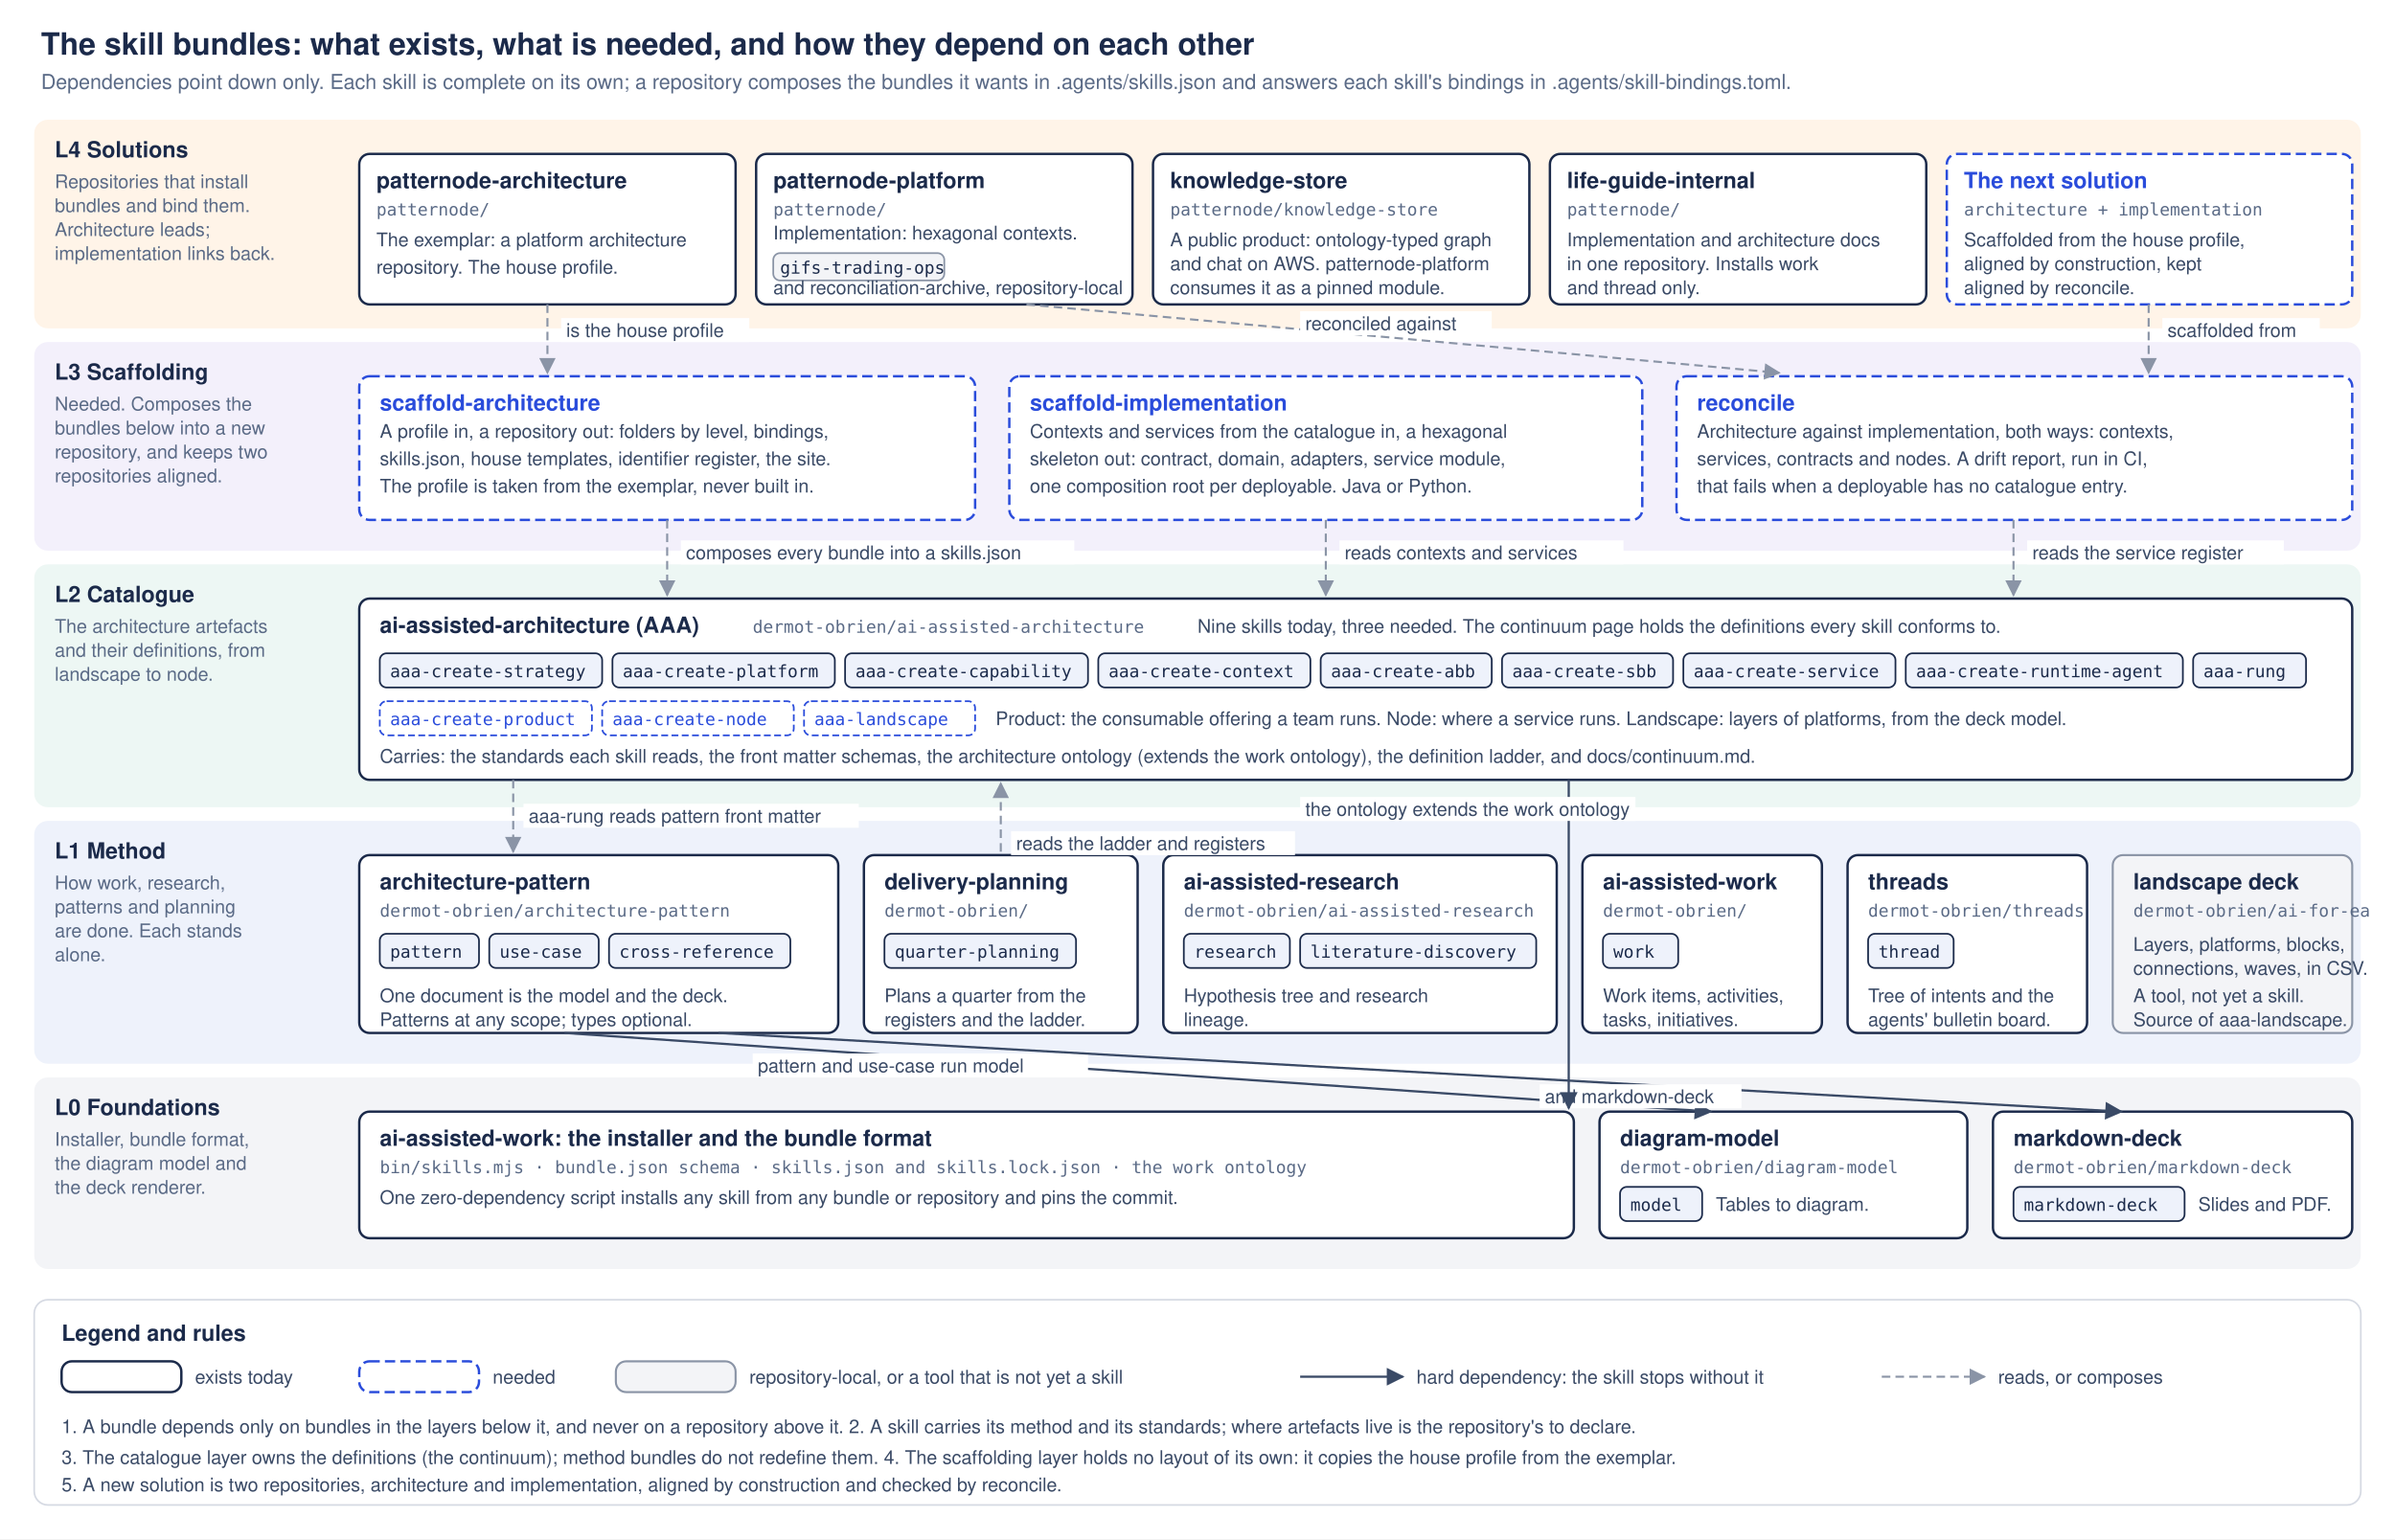
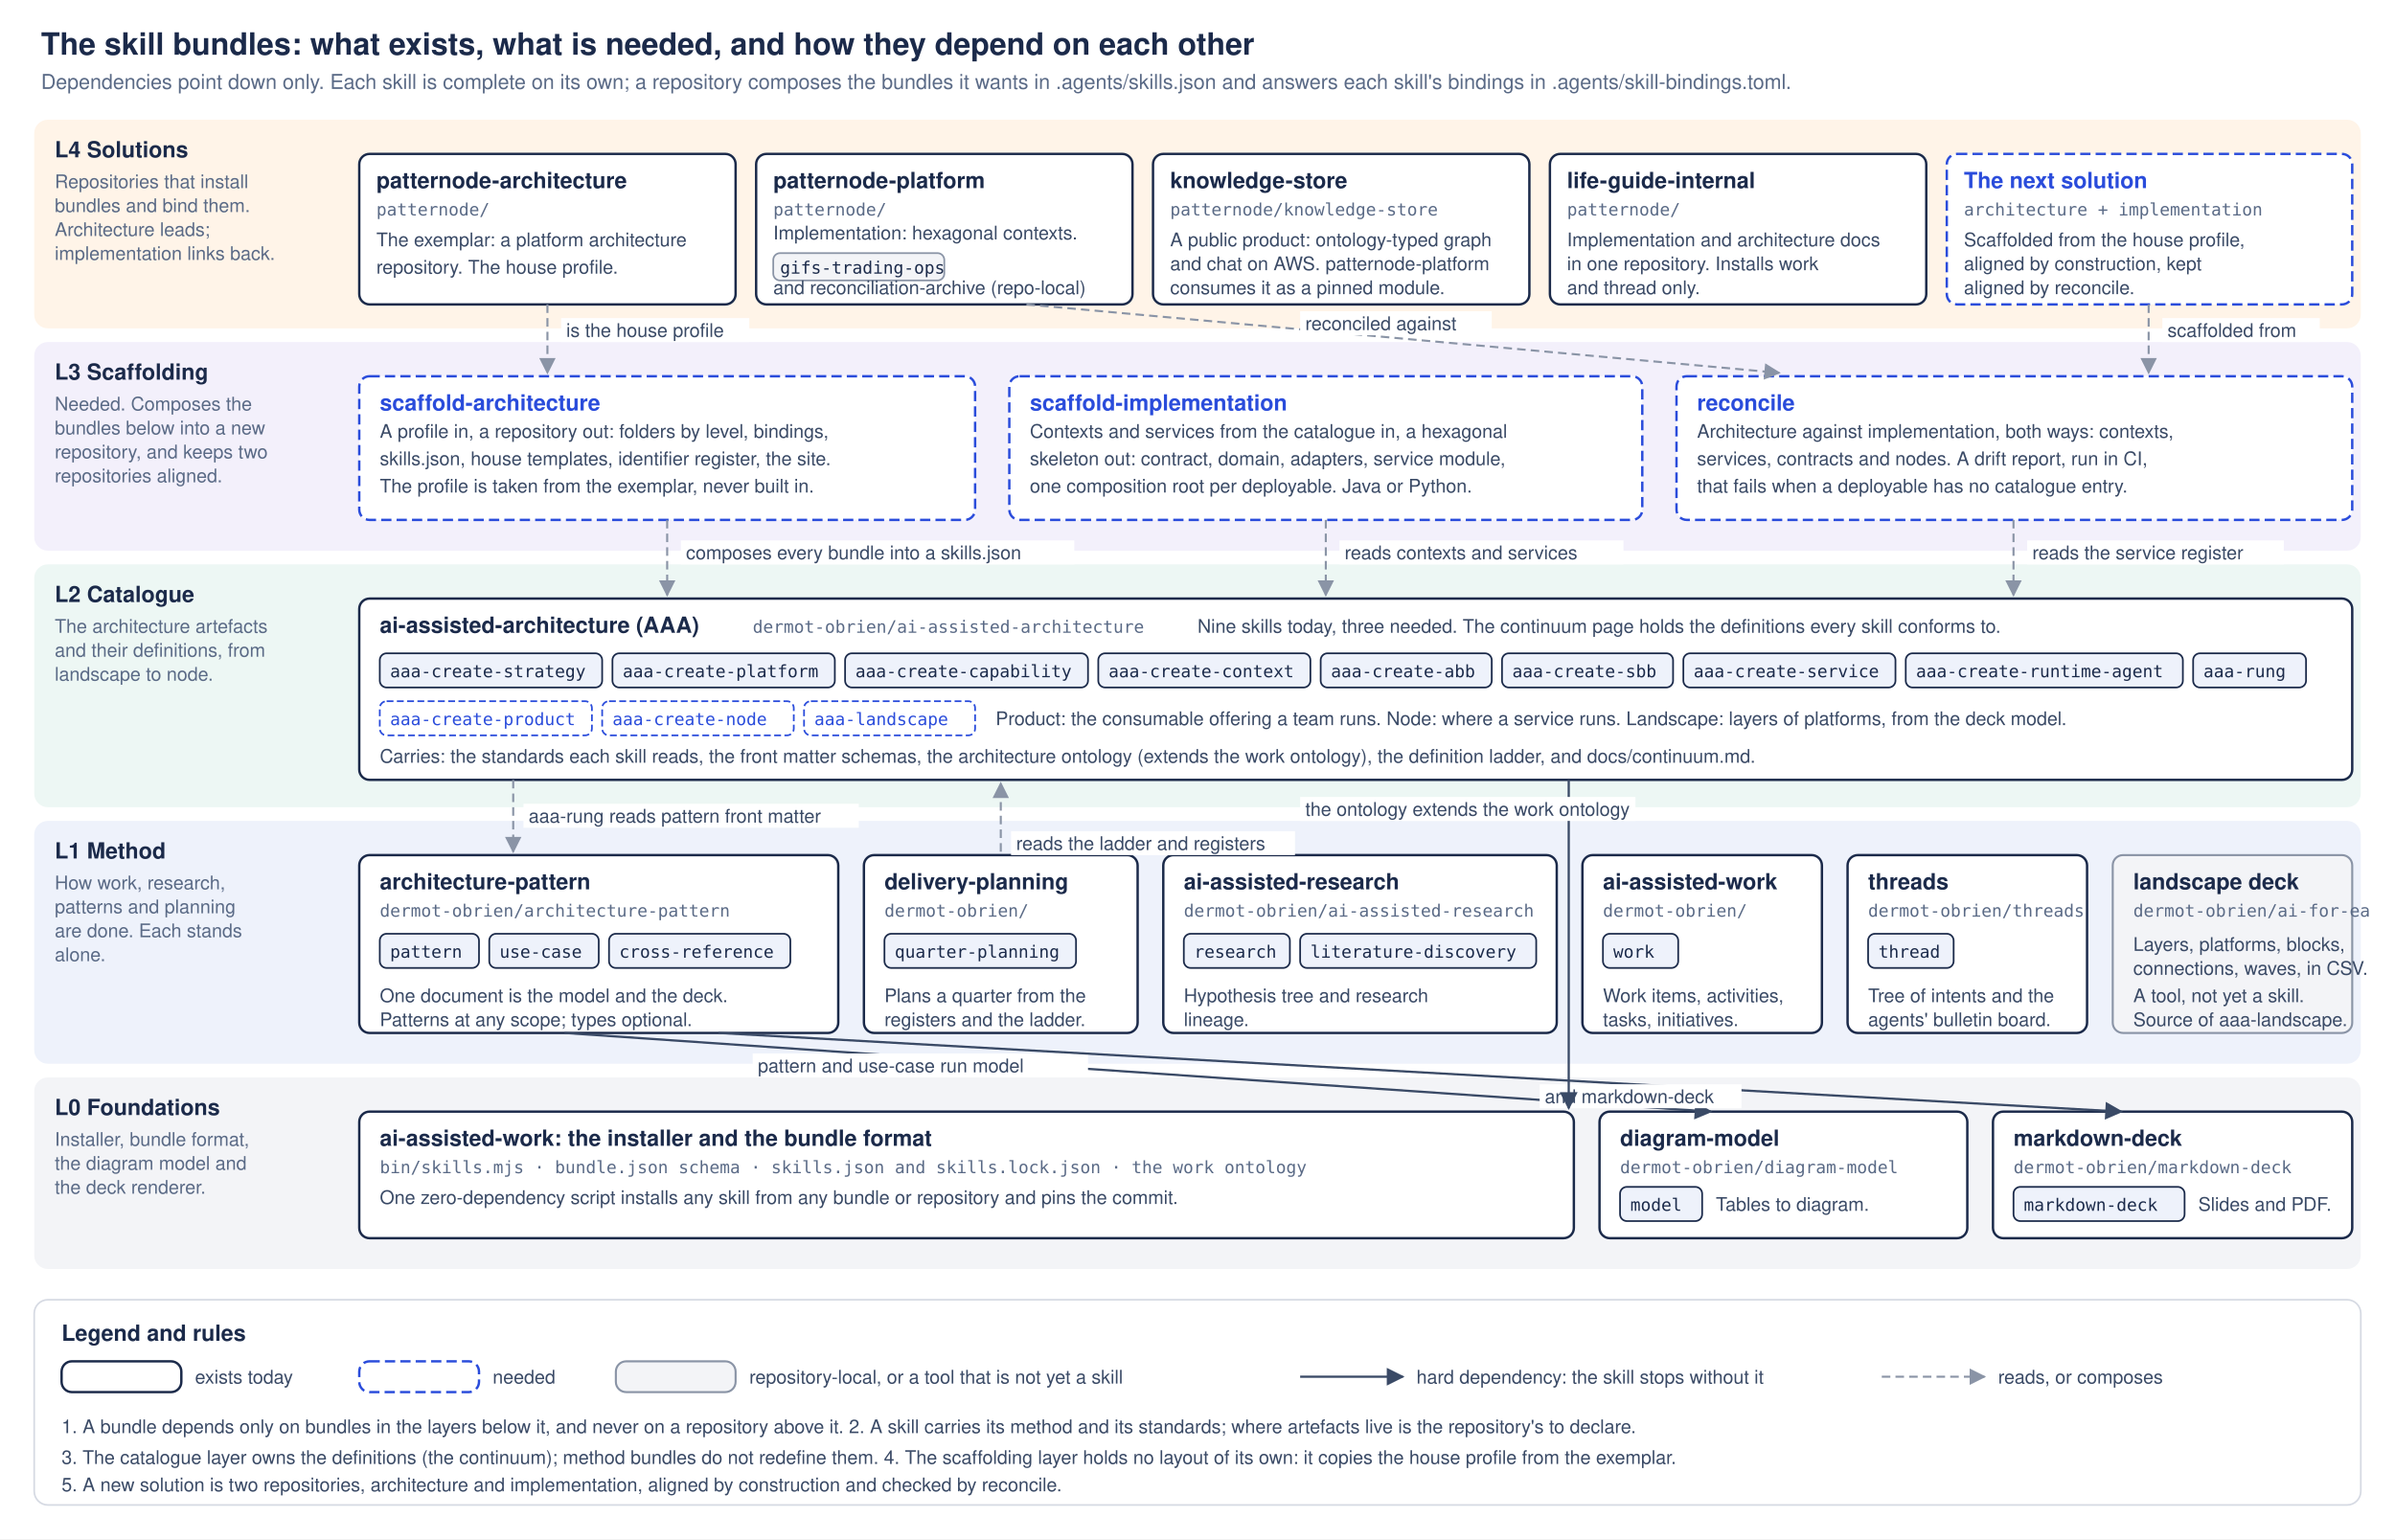
<svg xmlns="http://www.w3.org/2000/svg" width="1400" height="900" viewBox="0 0 1400 900" font-family="Segoe UI, Helvetica, Arial, sans-serif">
  <defs>
    <marker id="arrow" viewBox="0 0 10 10" refX="9" refY="5" markerWidth="8" markerHeight="8" orient="auto-start-reverse">
      <path d="M 0 0 L 10 5 L 0 10 z" fill="#3A4A66" />
    </marker>
    <marker id="arrow-dashed" viewBox="0 0 10 10" refX="9" refY="5" markerWidth="8" markerHeight="8" orient="auto-start-reverse">
      <path d="M 0 0 L 10 5 L 0 10 z" fill="#8A94A6" />
    </marker>
    <style>
      .layer { font-size: 13px; font-weight: 600; fill: #1B2A4A; }
      .rule { font-size: 11px; fill: #5A6A86; }
      .bundle { fill: #FFFFFF; stroke: #1B2A4A; stroke-width: 1.4; rx: 6; }
      .bundle-needed { fill: #FFFFFF; stroke: #2A4CDB; stroke-width: 1.4; stroke-dasharray: 6 3; rx: 6; }
      .bundle-local { fill: #F3F4F7; stroke: #8A94A6; stroke-width: 1.2; rx: 6; }
      .skill { fill: #EEF2FB; stroke: #1B2A4A; stroke-width: 1; rx: 4; }
      .skill-needed { fill: #FFFFFF; stroke: #2A4CDB; stroke-width: 1; stroke-dasharray: 4 2; rx: 4; }
      .skill-local { fill: #F3F4F7; stroke: #8A94A6; stroke-width: 1; rx: 4; }
      .name { font-size: 13px; font-weight: 600; fill: #1B2A4A; }
      .name-needed { font-size: 13px; font-weight: 600; fill: #2A4CDB; }
      .repo { font-size: 10px; fill: #5A6A86; font-family: Consolas, Menlo, monospace; }
      .q { font-size: 11px; fill: #3A4A66; }
      .sk { font-size: 10px; fill: #1B2A4A; font-family: Consolas, Menlo, monospace; }
      .sk-needed { font-size: 10px; fill: #2A4CDB; font-family: Consolas, Menlo, monospace; }
      .rel { font-size: 11px; fill: #3A4A66; }
      .rel-bg { fill: #FFFFFF; }
      .line { stroke: #3A4A66; stroke-width: 1.3; fill: none; marker-end: url(#arrow); }
      .line-dashed { stroke: #8A94A6; stroke-width: 1.2; fill: none; stroke-dasharray: 5 3; marker-end: url(#arrow-dashed); }
      .title { font-size: 18px; font-weight: 600; fill: #1B2A4A; }
      .subtitle { font-size: 12px; fill: #5A6A86; }
    </style>
  </defs>
  <rect x="0" y="0" width="1400" height="900" fill="#FFFFFF" />
  <text x="24" y="32" class="title">The skill bundles: what exists, what is needed, and how they depend on each other</text>
  <text x="24" y="52" class="subtitle">Dependencies point down only. Each skill is complete on its own; a repository composes the bundles it wants in .agents/skills.json and answers each skill's bindings in .agents/skill-bindings.toml.</text>
  <rect x="20" y="70" width="1360" height="122" fill="#FFF4E8" rx="8" />
  <rect x="20" y="200" width="1360" height="122" fill="#F3F0FB" rx="8" />
  <rect x="20" y="330" width="1360" height="142" fill="#EDF7F4" rx="8" />
  <rect x="20" y="480" width="1360" height="142" fill="#EEF2FB" rx="8" />
  <rect x="20" y="630" width="1360" height="112" fill="#F3F4F7" rx="8" />
  <text x="32" y="92" class="layer">L4 Solutions</text>
  <text x="32" y="110" class="rule">Repositories that install</text>
  <text x="32" y="124" class="rule">bundles and bind them.</text>
  <text x="32" y="138" class="rule">Architecture leads;</text>
  <text x="32" y="152" class="rule">implementation links back.</text>
  <text x="32" y="222" class="layer">L3 Scaffolding</text>
  <text x="32" y="240" class="rule">Needed. Composes the</text>
  <text x="32" y="254" class="rule">bundles below into a new</text>
  <text x="32" y="268" class="rule">repository, and keeps two</text>
  <text x="32" y="282" class="rule">repositories aligned.</text>
  <text x="32" y="352" class="layer">L2 Catalogue</text>
  <text x="32" y="370" class="rule">The architecture artefacts</text>
  <text x="32" y="384" class="rule">and their definitions, from</text>
  <text x="32" y="398" class="rule">landscape to node.</text>
  <text x="32" y="502" class="layer">L1 Method</text>
  <text x="32" y="520" class="rule">How work, research,</text>
  <text x="32" y="534" class="rule">patterns and planning</text>
  <text x="32" y="548" class="rule">are done. Each stands</text>
  <text x="32" y="562" class="rule">alone.</text>
  <text x="32" y="652" class="layer">L0 Foundations</text>
  <text x="32" y="670" class="rule">Installer, bundle format,</text>
  <text x="32" y="684" class="rule">the diagram model and</text>
  <text x="32" y="698" class="rule">the deck renderer.</text>
  <g>
    <rect x="210" y="90" width="220" height="88" class="bundle" />
    <text x="220" y="110" class="name">patternode-architecture</text>
    <text x="220" y="126" class="repo">patternode/</text>
    <text x="220" y="144" class="q">The exemplar: a platform architecture</text>
    <text x="220" y="160" class="q">repository. The house profile.</text>
  </g>
  <g>
    <rect x="442" y="90" width="220" height="88" class="bundle" />
    <text x="452" y="110" class="name">patternode-platform</text>
    <text x="452" y="126" class="repo">patternode/</text>
    <text x="452" y="140" class="q">Implementation: hexagonal contexts.</text>
    <rect x="452" y="148" width="100" height="16" class="skill-local" />
    <text x="456" y="160" class="sk">gifs-trading-ops</text>
-     <text x="452" y="172" class="q" font-size="9">and reconciliation-archive, repository-local</text>
+     <text x="452" y="172" class="q" font-size="9">and reconciliation-archive (repo-local)</text>
  </g>
  <g>
    <rect x="674" y="90" width="220" height="88" class="bundle" />
    <text x="684" y="110" class="name">knowledge-store</text>
    <text x="684" y="126" class="repo">patternode/knowledge-store</text>
    <text x="684" y="144" class="q">A public product: ontology-typed graph</text>
    <text x="684" y="158" class="q">and chat on AWS. patternode-platform</text>
    <text x="684" y="172" class="q">consumes it as a pinned module.</text>
  </g>
  <g>
    <rect x="906" y="90" width="220" height="88" class="bundle" />
    <text x="916" y="110" class="name">life-guide-internal</text>
    <text x="916" y="126" class="repo">patternode/</text>
    <text x="916" y="144" class="q">Implementation and architecture docs</text>
    <text x="916" y="158" class="q">in one repository. Installs work</text>
    <text x="916" y="172" class="q">and thread only.</text>
  </g>
  <g>
    <rect x="1138" y="90" width="237" height="88" class="bundle-needed" />
    <text x="1148" y="110" class="name-needed">The next solution</text>
    <text x="1148" y="126" class="repo">architecture + implementation</text>
    <text x="1148" y="144" class="q">Scaffolded from the house profile,</text>
    <text x="1148" y="158" class="q">aligned by construction, kept</text>
    <text x="1148" y="172" class="q">aligned by reconcile.</text>
  </g>
  <g>
    <rect x="210" y="220" width="360" height="84" class="bundle-needed" />
    <text x="222" y="240" class="name-needed">scaffold-architecture</text>
    <text x="222" y="256" class="q">A profile in, a repository out: folders by level, bindings,</text>
    <text x="222" y="272" class="q">skills.json, house templates, identifier register, the site.</text>
    <text x="222" y="288" class="q">The profile is taken from the exemplar, never built in.</text>
  </g>
  <g>
    <rect x="590" y="220" width="370" height="84" class="bundle-needed" />
    <text x="602" y="240" class="name-needed">scaffold-implementation</text>
    <text x="602" y="256" class="q">Contexts and services from the catalogue in, a hexagonal</text>
    <text x="602" y="272" class="q">skeleton out: contract, domain, adapters, service module,</text>
    <text x="602" y="288" class="q">one composition root per deployable. Java or Python.</text>
  </g>
  <g>
    <rect x="980" y="220" width="395" height="84" class="bundle-needed" />
    <text x="992" y="240" class="name-needed">reconcile</text>
    <text x="992" y="256" class="q">Architecture against implementation, both ways: contexts,</text>
    <text x="992" y="272" class="q">services, contracts and nodes. A drift report, run in CI,</text>
    <text x="992" y="288" class="q">that fails when a deployable has no catalogue entry.</text>
  </g>
  <g>
    <rect x="210" y="350" width="1165" height="106" class="bundle" />
    <text x="222" y="370" class="name">ai-assisted-architecture (AAA)</text>
    <text x="440" y="370" class="repo">dermot-obrien/ai-assisted-architecture</text>
    <text x="700" y="370" class="q">Nine skills today, three needed. The continuum page holds the definitions every skill conforms to.</text>
    <rect x="222" y="382" width="130" height="20" class="skill" />
    <text x="228" y="396" class="sk">aaa-create-strategy</text>
    <rect x="358" y="382" width="130" height="20" class="skill" />
    <text x="364" y="396" class="sk">aaa-create-platform</text>
    <rect x="494" y="382" width="142" height="20" class="skill" />
    <text x="500" y="396" class="sk">aaa-create-capability</text>
    <rect x="642" y="382" width="124" height="20" class="skill" />
    <text x="648" y="396" class="sk">aaa-create-context</text>
    <rect x="772" y="382" width="100" height="20" class="skill" />
    <text x="778" y="396" class="sk">aaa-create-abb</text>
    <rect x="878" y="382" width="100" height="20" class="skill" />
    <text x="884" y="396" class="sk">aaa-create-sbb</text>
    <rect x="984" y="382" width="124" height="20" class="skill" />
    <text x="990" y="396" class="sk">aaa-create-service</text>
    <rect x="1114" y="382" width="162" height="20" class="skill" />
    <text x="1120" y="396" class="sk">aaa-create-runtime-agent</text>
    <rect x="1282" y="382" width="66" height="20" class="skill" />
    <text x="1288" y="396" class="sk">aaa-rung</text>
    <rect x="222" y="410" width="124" height="20" class="skill-needed" />
    <text x="228" y="424" class="sk-needed">aaa-create-product</text>
    <rect x="352" y="410" width="112" height="20" class="skill-needed" />
    <text x="358" y="424" class="sk-needed">aaa-create-node</text>
    <rect x="470" y="410" width="100" height="20" class="skill-needed" />
    <text x="476" y="424" class="sk-needed">aaa-landscape</text>
    <text x="582" y="424" class="q">Product: the consumable offering a team runs. Node: where a service runs. Landscape: layers of platforms, from the deck model.</text>
    <text x="222" y="446" class="q">Carries: the standards each skill reads, the front matter schemas, the architecture ontology (extends the work ontology), the definition ladder, and docs/continuum.md.</text>
  </g>
  <g>
    <rect x="210" y="500" width="280" height="104" class="bundle" />
    <text x="222" y="520" class="name">architecture-pattern</text>
    <text x="222" y="536" class="repo">dermot-obrien/architecture-pattern</text>
    <rect x="222" y="546" width="58" height="20" class="skill" />
    <text x="228" y="560" class="sk">pattern</text>
    <rect x="286" y="546" width="64" height="20" class="skill" />
    <text x="292" y="560" class="sk">use-case</text>
    <rect x="356" y="546" width="106" height="20" class="skill" />
    <text x="362" y="560" class="sk">cross-reference</text>
    <text x="222" y="586" class="q">One document is the model and the deck.</text>
    <text x="222" y="600" class="q">Patterns at any scope; types optional.</text>
  </g>
  <g>
    <rect x="505" y="500" width="160" height="104" class="bundle" />
    <text x="517" y="520" class="name">delivery-planning</text>
    <text x="517" y="536" class="repo">dermot-obrien/</text>
    <rect x="517" y="546" width="112" height="20" class="skill" />
    <text x="523" y="560" class="sk">quarter-planning</text>
    <text x="517" y="586" class="q">Plans a quarter from the</text>
    <text x="517" y="600" class="q">registers and the ladder.</text>
  </g>
  <g>
    <rect x="680" y="500" width="230" height="104" class="bundle" />
    <text x="692" y="520" class="name">ai-assisted-research</text>
    <text x="692" y="536" class="repo">dermot-obrien/ai-assisted-research</text>
    <rect x="692" y="546" width="62" height="20" class="skill" />
    <text x="698" y="560" class="sk">research</text>
    <rect x="760" y="546" width="138" height="20" class="skill" />
    <text x="766" y="560" class="sk">literature-discovery</text>
    <text x="692" y="586" class="q">Hypothesis tree and research</text>
    <text x="692" y="600" class="q">lineage.</text>
  </g>
  <g>
    <rect x="925" y="500" width="140" height="104" class="bundle" />
    <text x="937" y="520" class="name">ai-assisted-work</text>
    <text x="937" y="536" class="repo">dermot-obrien/</text>
    <rect x="937" y="546" width="44" height="20" class="skill" />
    <text x="943" y="560" class="sk">work</text>
    <text x="937" y="586" class="q">Work items, activities,</text>
    <text x="937" y="600" class="q">tasks, initiatives.</text>
  </g>
  <g>
    <rect x="1080" y="500" width="140" height="104" class="bundle" />
    <text x="1092" y="520" class="name">threads</text>
    <text x="1092" y="536" class="repo">dermot-obrien/threads</text>
    <rect x="1092" y="546" width="50" height="20" class="skill" />
    <text x="1098" y="560" class="sk">thread</text>
    <text x="1092" y="586" class="q">Tree of intents and the</text>
    <text x="1092" y="600" class="q">agents' bulletin board.</text>
  </g>
  <g>
    <rect x="1235" y="500" width="140" height="104" class="bundle-local" />
    <text x="1247" y="520" class="name">landscape deck</text>
    <text x="1247" y="536" class="repo">dermot-obrien/ai-for-ea</text>
    <text x="1247" y="556" class="q">Layers, platforms, blocks,</text>
    <text x="1247" y="570" class="q">connections, waves, in CSV.</text>
    <text x="1247" y="586" class="q">A tool, not yet a skill.</text>
    <text x="1247" y="600" class="q">Source of aaa-landscape.</text>
  </g>
  <g>
    <rect x="210" y="650" width="710" height="74" class="bundle" />
    <text x="222" y="670" class="name">ai-assisted-work: the installer and the bundle format</text>
    <text x="222" y="686" class="repo">bin/skills.mjs · bundle.json schema · skills.json and skills.lock.json · the work ontology</text>
    <text x="222" y="704" class="q">One zero-dependency script installs any skill from any bundle or repository and pins the commit.</text>
  </g>
  <g>
    <rect x="935" y="650" width="215" height="74" class="bundle" />
    <text x="947" y="670" class="name">diagram-model</text>
    <text x="947" y="686" class="repo">dermot-obrien/diagram-model</text>
    <rect x="947" y="694" width="48" height="20" class="skill" />
    <text x="953" y="708" class="sk">model</text>
    <text x="1003" y="708" class="q">Tables to diagram.</text>
  </g>
  <g>
    <rect x="1165" y="650" width="210" height="74" class="bundle" />
    <text x="1177" y="670" class="name">markdown-deck</text>
    <text x="1177" y="686" class="repo">dermot-obrien/markdown-deck</text>
    <rect x="1177" y="694" width="100" height="20" class="skill" />
    <text x="1183" y="708" class="sk">markdown-deck</text>
    <text x="1285" y="708" class="q">Slides and PDF.</text>
  </g>
  <path d="M 330 604 L 1000 650" class="line" />
  <rect x="440" y="616" width="196" height="14" class="rel-bg" />
  <text x="443" y="627" class="rel">pattern and use-case run model</text>
  <path d="M 420 604 L 1240 650" class="line" />
  <rect x="900" y="634" width="118" height="14" class="rel-bg" />
  <text x="903" y="645" class="rel">and markdown-deck</text>
  <path d="M 917 456 L 917 648" class="line" />
  <rect x="760" y="466" width="196" height="14" class="rel-bg" />
  <text x="763" y="477" class="rel">the ontology extends the work ontology</text>
  <path d="M 300 456 L 300 498" class="line-dashed" />
  <rect x="306" y="470" width="196" height="14" class="rel-bg" />
  <text x="309" y="481" class="rel">aaa-rung reads pattern front matter</text>
  <path d="M 585 498 L 585 458" class="line-dashed" />
  <rect x="591" y="486" width="166" height="14" class="rel-bg" />
  <text x="594" y="497" class="rel">reads the ladder and registers</text>
  <path d="M 390 304 L 390 348" class="line-dashed" />
  <path d="M 775 304 L 775 348" class="line-dashed" />
  <path d="M 1177 304 L 1177 348" class="line-dashed" />
  <rect x="398" y="316" width="230" height="14" class="rel-bg" />
  <text x="401" y="327" class="rel">composes every bundle into a skills.json</text>
  <rect x="783" y="316" width="166" height="14" class="rel-bg" />
  <text x="786" y="327" class="rel">reads contexts and services</text>
  <rect x="1185" y="316" width="150" height="14" class="rel-bg" />
  <text x="1188" y="327" class="rel">reads the service register</text>
  <path d="M 320 178 L 320 218" class="line-dashed" />
  <rect x="328" y="186" width="110" height="14" class="rel-bg" />
  <text x="331" y="197" class="rel">is the house profile</text>
  <path d="M 1256 178 L 1256 218" class="line-dashed" />
  <rect x="1264" y="186" width="92" height="14" class="rel-bg" />
  <text x="1267" y="197" class="rel">scaffolded from</text>
  <path d="M 600 178 L 1040 218" class="line-dashed" />
  <rect x="760" y="182" width="112" height="14" class="rel-bg" />
  <text x="763" y="193" class="rel">reconciled against</text>
  <g>
    <rect x="20" y="760" width="1360" height="120" fill="#FFFFFF" stroke="#D6DAE3" rx="8" />
    <text x="36" y="784" class="name">Legend and rules</text>
    <rect x="36" y="796" width="70" height="18" class="bundle" />
    <text x="114" y="809" class="q">exists today</text>
    <rect x="210" y="796" width="70" height="18" class="bundle-needed" />
    <text x="288" y="809" class="q">needed</text>
    <rect x="360" y="796" width="70" height="18" class="bundle-local" />
    <text x="438" y="809" class="q">repository-local, or a tool that is not yet a skill</text>
    <line x1="760" y1="805" x2="820" y2="805" class="line" />
    <text x="828" y="809" class="q">hard dependency: the skill stops without it</text>
    <line x1="1100" y1="805" x2="1160" y2="805" class="line-dashed" />
    <text x="1168" y="809" class="q">reads, or composes</text>
    <text x="36" y="838" class="q">1. A bundle depends only on bundles in the layers below it, and never on a repository above it. 2. A skill carries its method and its standards; where artefacts live is the repository's to declare.</text>
    <text x="36" y="856" class="q">3. The catalogue layer owns the definitions (the continuum); method bundles do not redefine them. 4. The scaffolding layer holds no layout of its own: it copies the house profile from the exemplar.</text>
    <text x="36" y="872" class="q">5. A new solution is two repositories, architecture and implementation, aligned by construction and checked by reconcile.</text>
  </g>
</svg>
